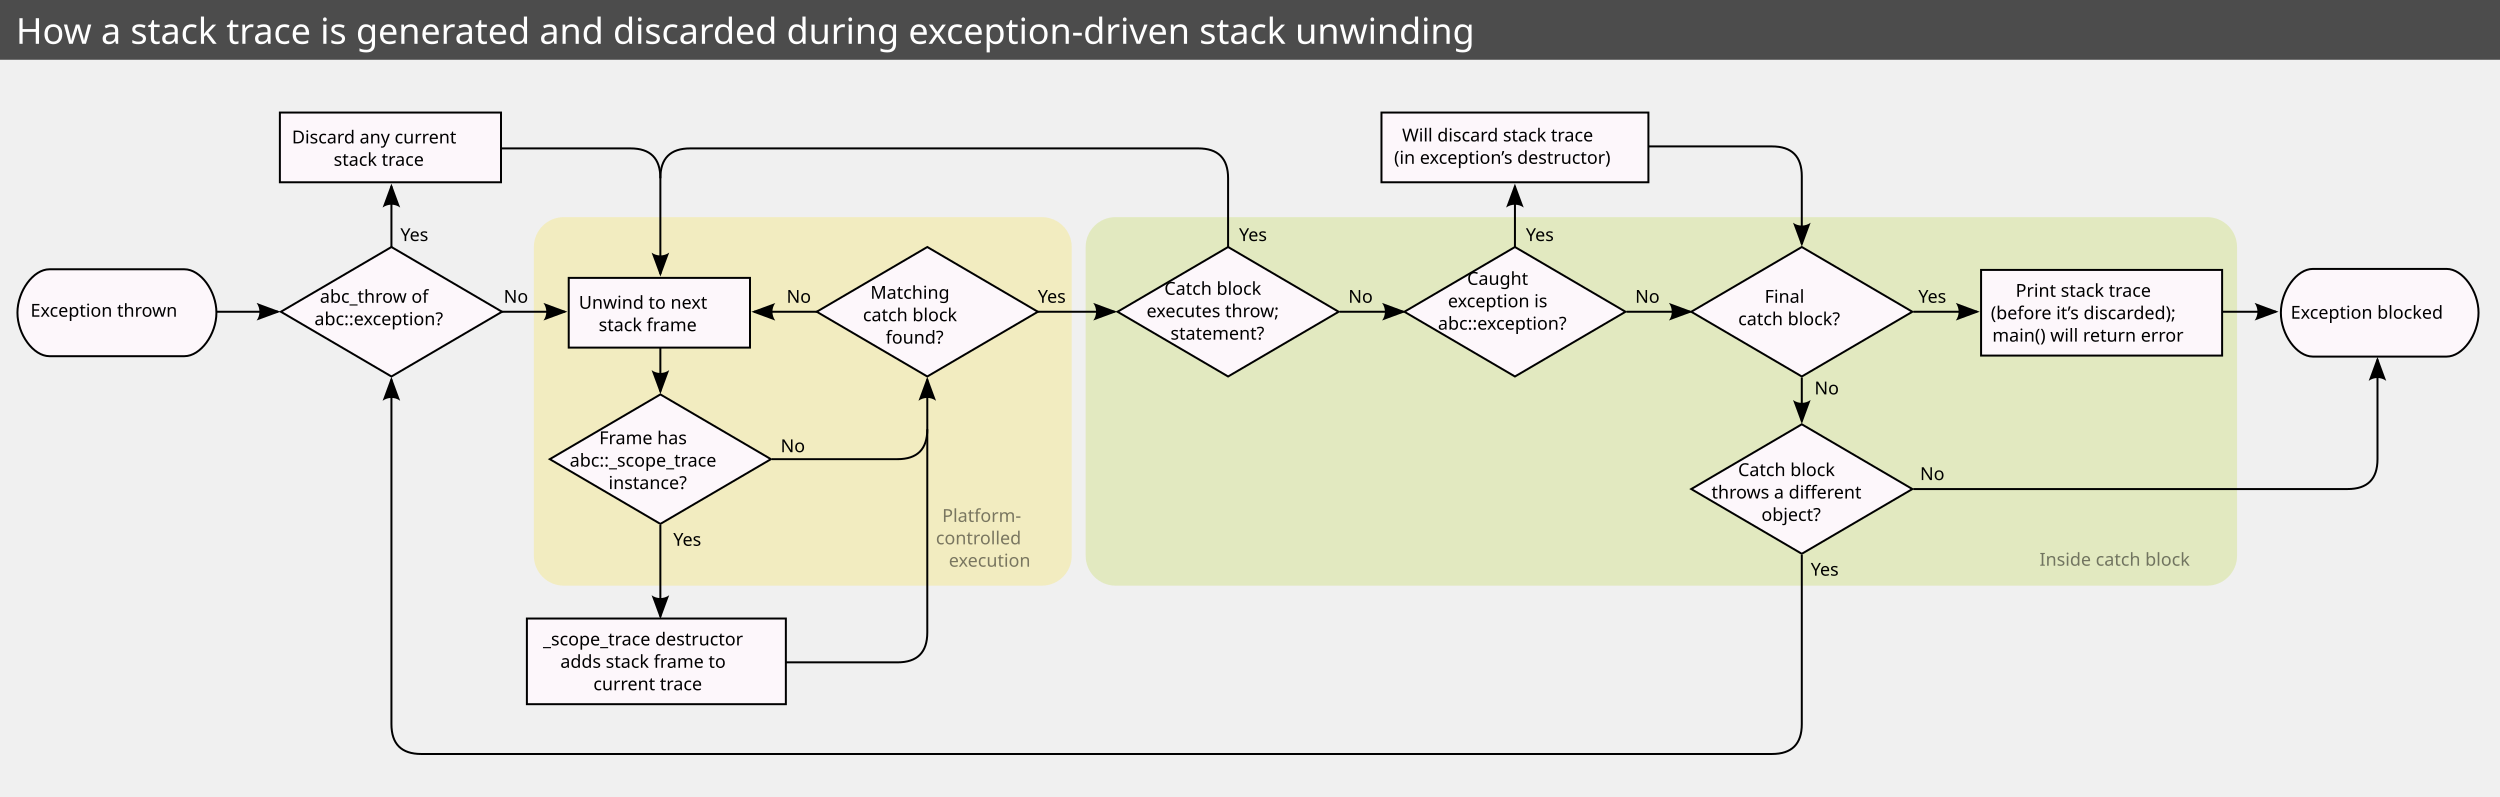
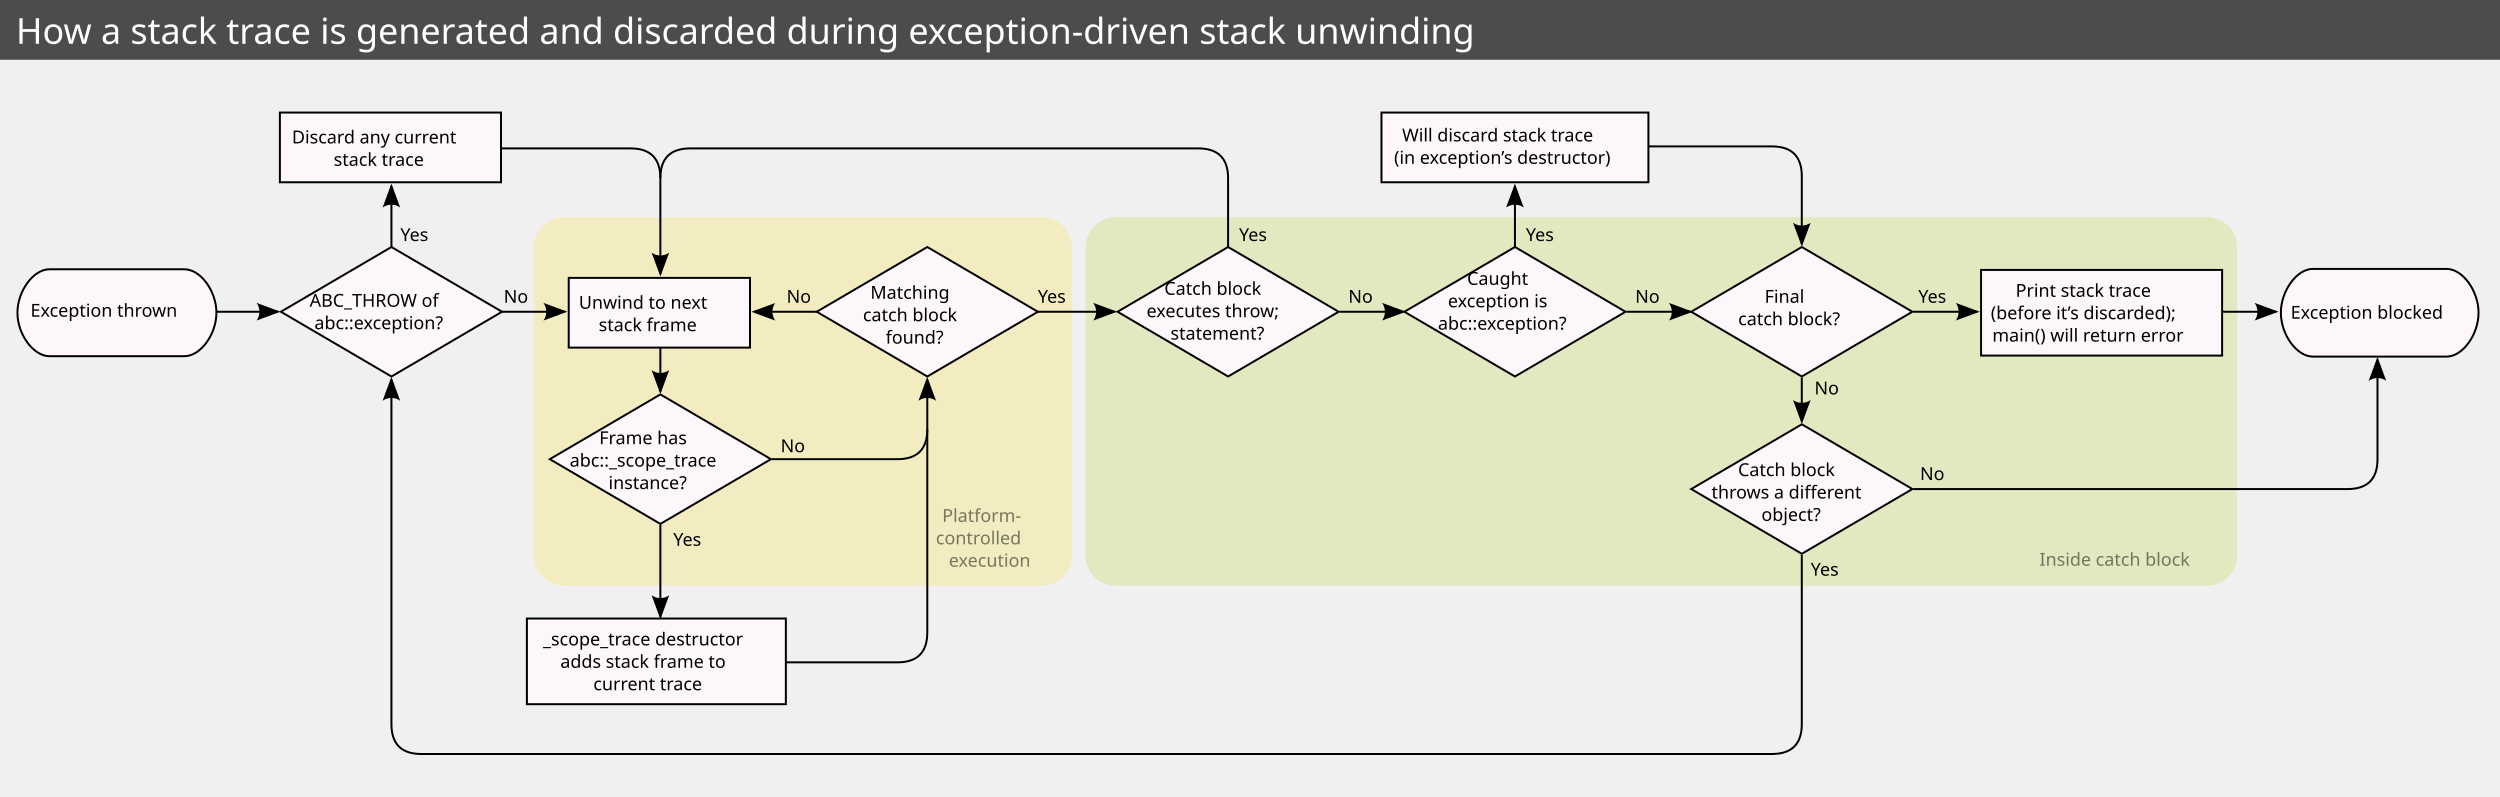
<svg xmlns="http://www.w3.org/2000/svg" xmlns:xlink="http://www.w3.org/1999/xlink" version="1.2" width="1255" height="400" preserveAspectRatio="xMidYMid" clip-path="url(#presentation_clip_path)" xml:space="preserve" id="svg2" style="font-size:9px;font-family:Sans">
  <defs id="defs260">
    <marker orient="auto" refY="0" refX="0" id="Arrow2Lend" style="overflow:visible">
      <path id="path4997" style="fill-rule:evenodd;stroke-width:0.625;stroke-linejoin:round" d="M 8.719,4.034 -2.207,0.016 8.719,-4.002 c -1.745,2.372 -1.735,5.617 -6e-7,8.035 z" transform="matrix(-1.1,0,0,-1.1,-1.1,0)" />
    </marker>
    <path id="pathQuestionBlock" d="M 0,32.5 55.5,0 111,32.5 55.5,65 z" style="fill:#fdf7fb;stroke:#000000;stroke-width:1px" />
  </defs>
  <g id="gTitle">
    <rect id="rect3296" x="0" width="1255" height="30" y="0" style="fill:#4c4c4c;stroke:none" />
    <text style="font-size:18px;fill:#ffffff" y="22" x="8" id="text779">How a stack trace is generated and discarded during exception-driven stack unwinding</text>
  </g>
  <g id="gBackgroundAreas">
    <rect id="rect4955" x="268" width="270" height="185" y="109" style="fill:#fbe000;fill-opacity:0.2" ry="15" rx="15" />
    <rect id="rect4958" style="fill:#aecf00;fill-opacity:0.2" width="578" height="185" x="545" y="109" ry="15" rx="15" />
  </g>
  <g style="font-size:9px;text-align:end;text-anchor:end;opacity:0.5" id="gBackgroundAreasText">
    <text id="text8510" y="262" x="529" xml:space="preserve">
      <tspan y="262" x="529" id="tspan8512">Platform-</tspan>
      <tspan id="tspan8514" y="273.25" x="529">controlled</tspan>
      <tspan id="tspan8516" y="284.5" x="529">execution</tspan>
    </text>
    <text id="text8534" y="284" x="1111" xml:space="preserve">
      <tspan y="284" x="1111" id="tspan8536">Inside catch block</tspan>
    </text>
  </g>
  <g id="gBlocks" style="fill:#fdf7fb;fill-opacity:1;stroke:#000000;stroke-width:1px">
    <path id="path334" d="m 1161,179 c -8,0 -16,-11 -16,-22 0,-11 8,-22 16,-22 l 67.221,0 c 8,0 16,11 16,22 0,11 -8,22 -16,22 L 1161,179 z" />
    <path id="path682" d="m 24.789,178.801 c -8.016,0 -16.031,-10.91 -16.031,-21.82 0,-10.91 8.016,-21.795 16.031,-21.795 l 67.821,0 c 8.016,0 16.031,10.885 16.031,21.795 0,10.91 -8.016,21.82 -16.031,21.82 l -67.821,0 z" />
    <use id="use8817" xlink:href="#pathQuestionBlock" y="124" x="141" width="1255" height="400" />
    <use x="410" y="124" xlink:href="#pathQuestionBlock" id="use8826" width="1255" height="400" />
    <use id="use8828" xlink:href="#pathQuestionBlock" y="124" x="561" width="1255" height="400" />
    <use x="276" y="198" xlink:href="#pathQuestionBlock" id="use8830" width="1255" height="400" />
    <use x="705" y="124" xlink:href="#pathQuestionBlock" id="use8832" width="1255" height="400" />
    <use id="use8834" xlink:href="#pathQuestionBlock" y="124" x="849" width="1255" height="400" />
    <use x="849" y="213" xlink:href="#pathQuestionBlock" id="use8836" width="1255" height="400" />
    <rect y="56.5" height="35" width="111" x="140.5" id="rect8848" />
    <rect id="rect8850" x="693.5" width="134" height="35" y="56.5" />
    <rect id="rect8852" x="285.5" width="91" height="35" y="139.5" />
    <rect id="rect8854" x="264.5" width="130" height="43" y="310.5" />
    <rect y="135.5" height="43" width="121" x="994.5" id="rect8856" />
  </g>
  <g style="font-size:9px;text-align:center;text-anchor:middle" id="gBlocksText">
    <text id="text4960" y="160" x="58" xml:space="preserve">
      <tspan y="159" x="58" id="tspan4962">Exception thrown</tspan>
    </text>
    <text xml:space="preserve" x="196" y="72" id="text8570">
      <tspan id="tspan8572" x="196" y="72">Discard any current</tspan>
      <tspan id="tspan8574" x="196" y="83.25">stack trace</tspan>
    </text>
-     <text xml:space="preserve" x="196" y="152" id="text8576">
-       <tspan id="tspan8580" x="196" y="152">abc_throw of</tspan>
-       <tspan id="tspan8584" x="196" y="163.25">abc::exception?</tspan>
+     <text xml:space="preserve" x="196" y="154" id="text8576">
+       <tspan id="tspan8580" x="196" y="154">ABC_THROW of</tspan>
+       <tspan id="tspan8584" x="196" y="165.25">abc::exception?</tspan>
    </text>
    <text id="text8586" y="155" x="331" xml:space="preserve">
      <tspan y="155" x="331" id="tspan8588">Unwind to next</tspan>
      <tspan y="166.25" x="331" id="tspan8590">stack frame</tspan>
    </text>
    <text xml:space="preserve" x="331" y="324" id="text8592">
      <tspan id="tspan8594" x="331" y="324">_scope_trace destructor</tspan>
      <tspan id="tspan8596" x="331" y="335.25">adds stack frame to</tspan>
      <tspan id="tspan8598" x="331" y="346.5">current trace</tspan>
    </text>
    <text id="text8600" y="71" x="760" xml:space="preserve">
      <tspan y="71" x="760" id="tspan8602">Will discard stack trace</tspan>
      <tspan y="82.25" x="760" id="tspan8604">(in exception’s destructor)</tspan>
    </text>
    <text id="text8606" y="223" x="331" xml:space="preserve">
      <tspan y="223" x="331" id="tspan8608">Frame has</tspan>
      <tspan y="234.25" x="331" id="tspan8610">abc::_scope_trace</tspan>
      <tspan id="tspan8612" y="245.5" x="331">instance?</tspan>
    </text>
    <text xml:space="preserve" x="465" y="150" id="text8614">
      <tspan id="tspan8616" x="465" y="150">Matching</tspan>
      <tspan id="tspan8618" x="465" y="161.25">catch block</tspan>
      <tspan x="465" y="172.5" id="tspan8620">found?</tspan>
    </text>
    <text id="text8622" y="148" x="617" xml:space="preserve">
      <tspan y="148" x="617" id="tspan8626">Catch block</tspan>
      <tspan id="tspan8628" y="159.25" x="617">executes throw;</tspan>
      <tspan id="tspan8632" y="170.5" x="617">statement?</tspan>
    </text>
    <text xml:space="preserve" x="760" y="143" id="text8634">
      <tspan id="tspan8636" x="760" y="143">Caught</tspan>
      <tspan x="760" y="154.25" id="tspan8640">exception is</tspan>
      <tspan id="tspan8649" x="760" y="165.5">abc::exception?</tspan>
    </text>
    <text id="text8651" y="152" x="904" xml:space="preserve">
      <tspan y="152" x="904" id="tspan8657">Final</tspan>
      <tspan id="tspan8666" y="163.25" x="904">catch block?</tspan>
    </text>
    <text xml:space="preserve" x="905" y="239" id="text8668">
      <tspan x="905" y="239" id="tspan8674">Catch block</tspan>
      <tspan id="tspan8681" x="905" y="250.25">throws a different</tspan>
      <tspan id="tspan8683" x="905" y="261.5">object?</tspan>
    </text>
    <text xml:space="preserve" x="1054" y="149" id="text8685">
      <tspan id="tspan8687" x="1054" y="149">Print stack trace</tspan>
      <tspan id="tspan8691" x="1054" y="160.25">(before it’s discarded);</tspan>
      <tspan id="tspan8689" x="1054" y="171.5">main() will return error</tspan>
    </text>
    <text id="text8693" y="160" x="1194" xml:space="preserve">
      <tspan y="160" x="1194" id="tspan8699">Exception blocked</tspan>
    </text>
  </g>
  <g id="gArrows" style="fill:none;stroke:#000000;stroke-width:1px">
    <path id="path531" d="m 108.5,156.5 31,0" style="marker-end:url(#Arrow2Lend)" />
    <path id="path524" d="m 196.5,124.5 0,-31" style="marker-end:url(#Arrow2Lend)" />
    <path id="path184" d="m 251.5,74.5 65,0 c 10,0 15,5 15,15 l 0,48" style="marker-end:url(#Arrow2Lend)" />
    <path id="path563" d="m 251.5,156.5 32,0" style="marker-end:url(#Arrow2Lend)" />
    <path id="path730" d="m 331.5,263.5 0,46" style="marker-end:url(#Arrow2Lend)" />
    <path id="path229" d="m 331.5,174.5 0,22" style="marker-end:url(#Arrow2Lend)" />
    <path id="path254" d="m 394.5,332.5 56,0 c 10,0 15,-5 15,-15 l 0,-127" style="marker-end:url(#Arrow2Lend)" />
    <path id="path222" d="m 410.5,156.5 -32,0" style="marker-end:url(#Arrow2Lend)" />
    <path id="path759" d="m 387.5,230.5 63,0 c 10,0 15,-5 15,-15" />
    <path id="path247" d="m 520.5,156.5 39,0" style="marker-end:url(#Arrow2Lend)" />
    <path id="path396" d="m 616.5,124.5 0,-35 c 0,-10 -5,-15 -15,-15 l -255,0 c -10,0 -15,5 -15,15" />
    <path id="path456" d="m 672.5,156.5 32,0" style="marker-end:url(#Arrow2Lend)" />
    <path id="path655" d="m 760.5,124.5 0,-31" style="marker-end:url(#Arrow2Lend)" />
    <path id="path623" d="m 904.5,278.5 0,85 c 0,10 -5,15 -15,15 l -678,0 c -10,0 -15,-5 -15,-15 l 0,-173" style="marker-end:url(#Arrow2Lend)" />
    <path id="path481" d="m 816.5,156.5 32,0" style="marker-end:url(#Arrow2Lend)" />
    <path id="path314" d="m 904.5,189.5 0,22" style="marker-end:url(#Arrow2Lend)" />
    <path style="marker-end:url(#Arrow2Lend)" d="m 827.5,73.5 62,0 c 10,0 15,5 15,15 l 0,34" id="path881" />
    <path id="path382" d="m 960.5,156.5 32,0" style="marker-end:url(#Arrow2Lend)" />
    <path id="path389" d="m 1115.5,156.5 27,0" style="marker-end:url(#Arrow2Lend)" />
    <path id="path463" d="m 960.5,245.5 218,0 c 10,0 15,-5 15,-15 l 0,-50" style="marker-end:url(#Arrow2Lend)" />
  </g>
  <g style="text-align:center;text-anchor:middle" id="gArrowsText">
    <text id="text8538" y="121" x="208" xml:space="preserve">Yes</text>
    <text xml:space="preserve" x="528" y="152" id="text8544">Yes</text>
    <text id="text8546" y="121" x="629" xml:space="preserve">Yes</text>
    <text xml:space="preserve" x="259" y="152" id="text8548">No</text>
    <text id="text8550" y="152" x="401" xml:space="preserve">No</text>
    <text xml:space="preserve" x="398" y="227" id="text8552">No</text>
    <text xml:space="preserve" x="345" y="274" id="text8554">Yes</text>
    <text xml:space="preserve" x="683" y="152" id="text8556">No</text>
    <text id="text8558" y="152" x="827" xml:space="preserve">No</text>
    <text xml:space="preserve" x="970" y="152" id="text8560">Yes</text>
    <text id="text8562" y="241" x="970" xml:space="preserve">No</text>
    <text xml:space="preserve" x="773" y="121" id="text8564">Yes</text>
    <text id="text8566" y="198" x="917" xml:space="preserve">No</text>
    <text xml:space="preserve" x="916" y="289" id="text8568">Yes</text>
  </g>
</svg>
